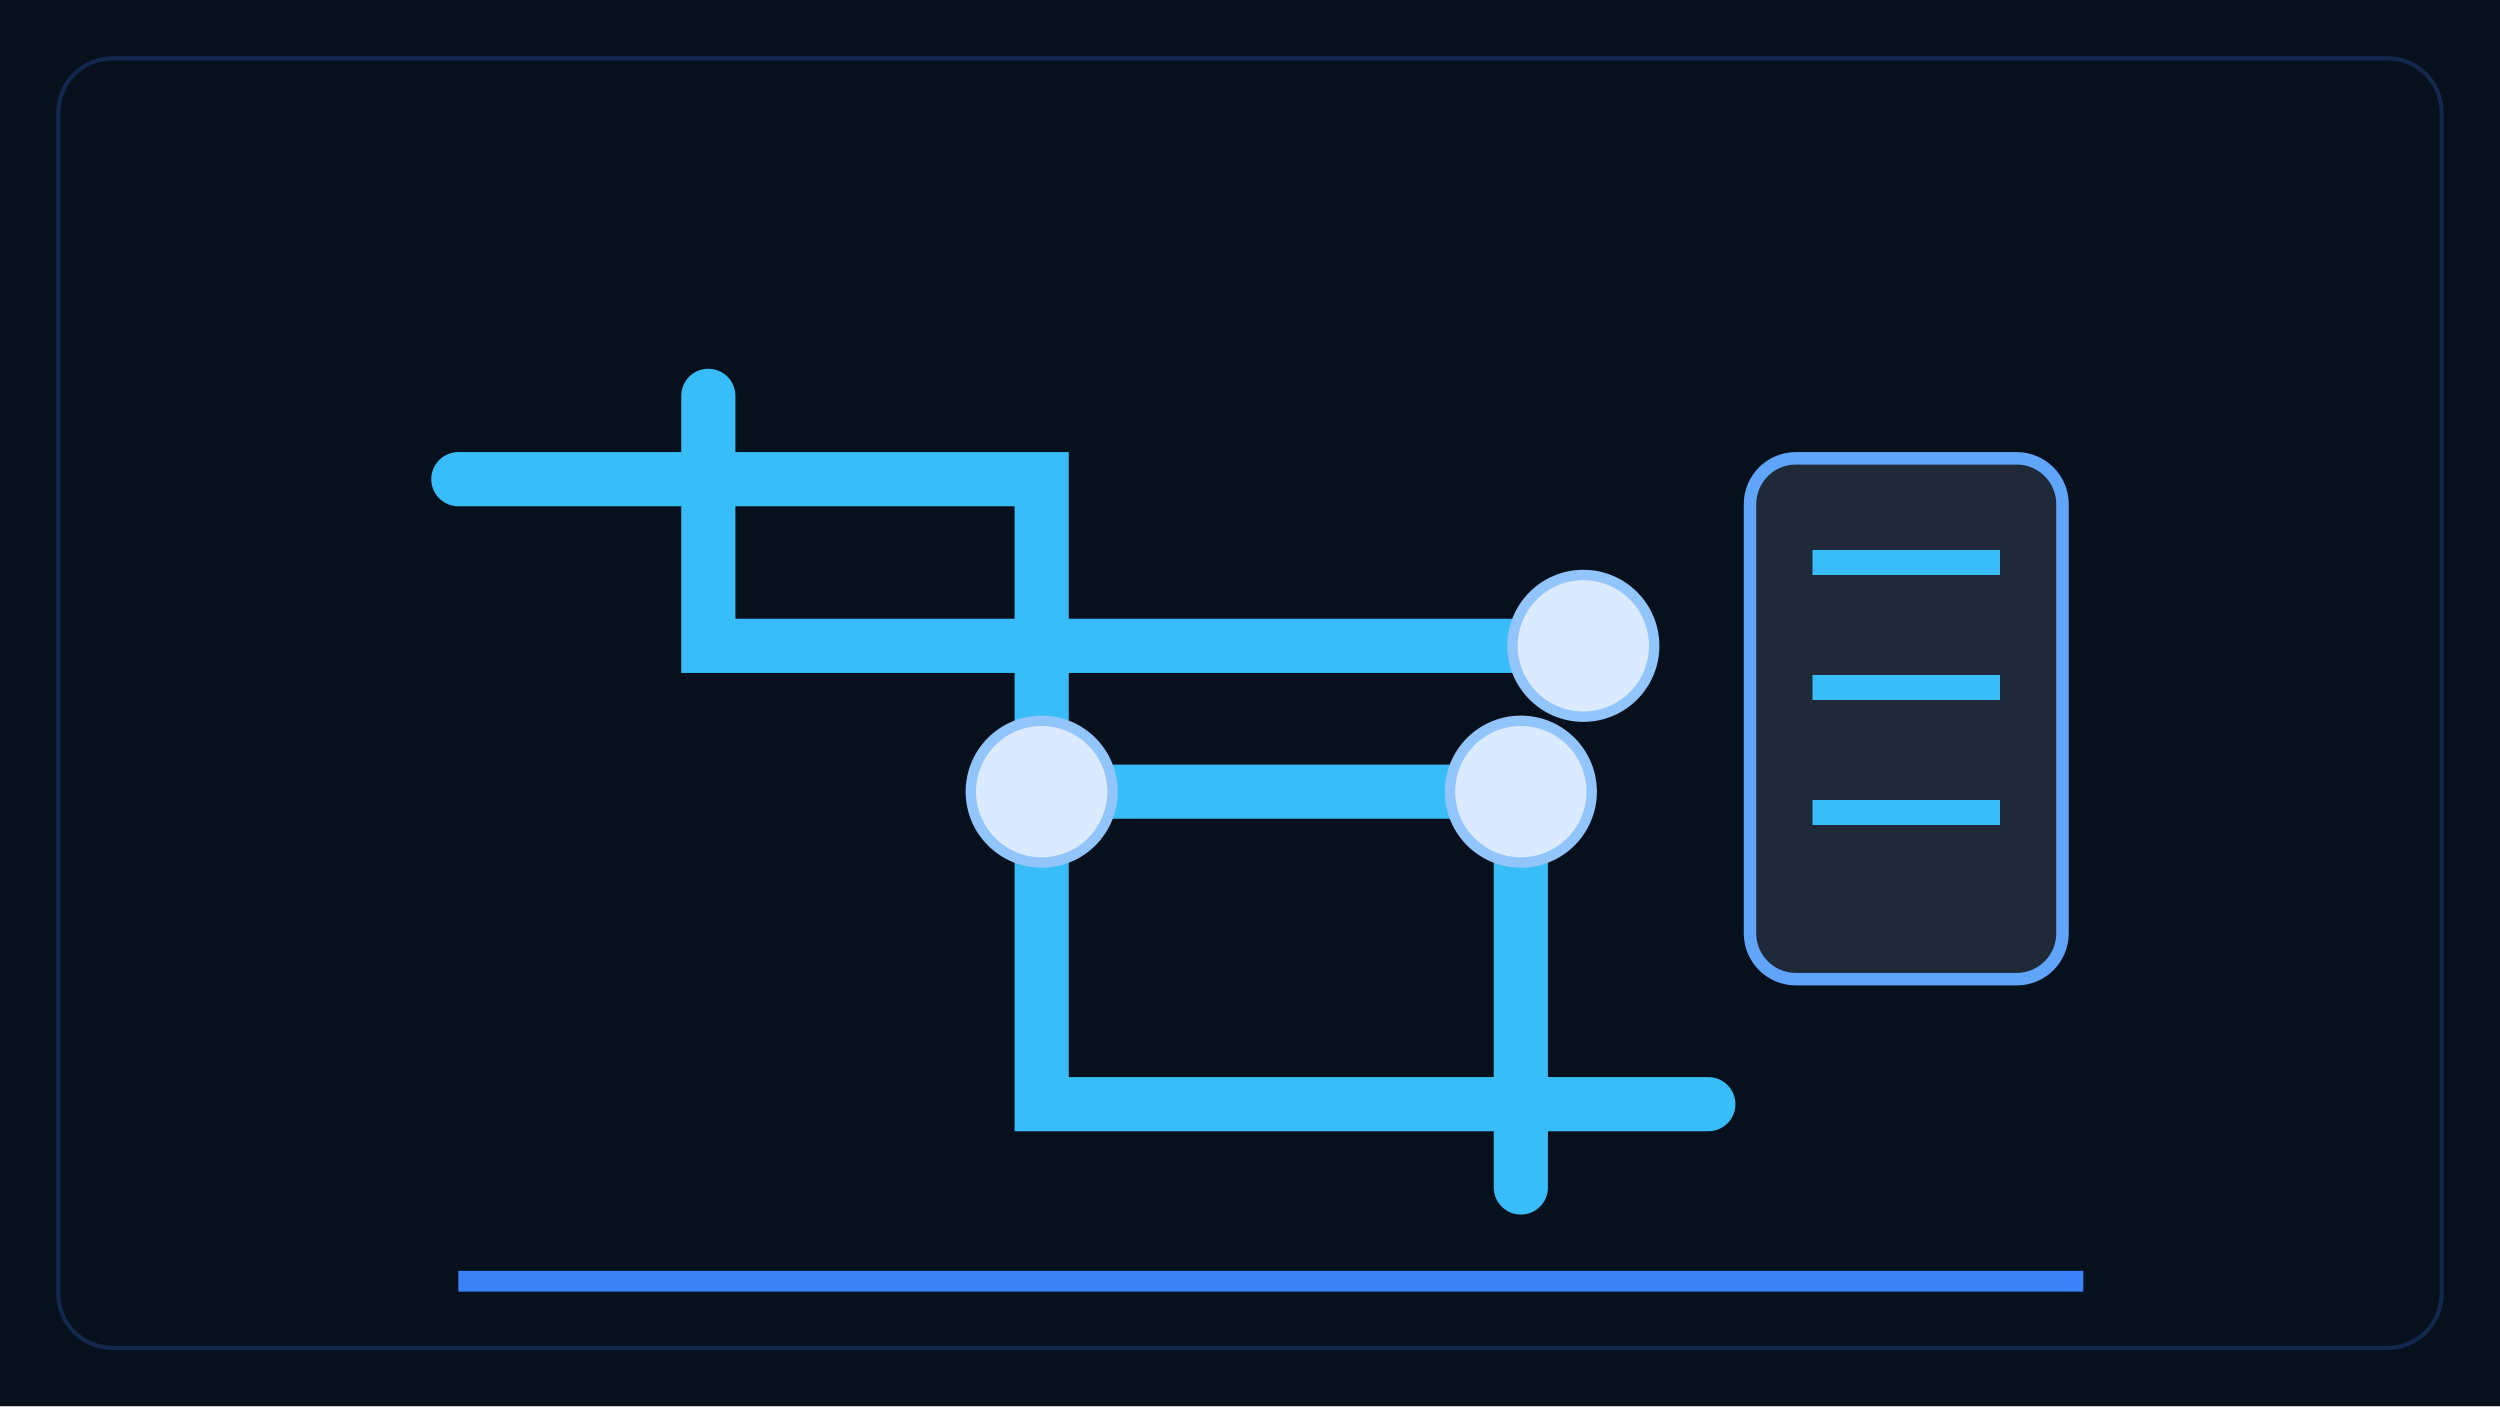
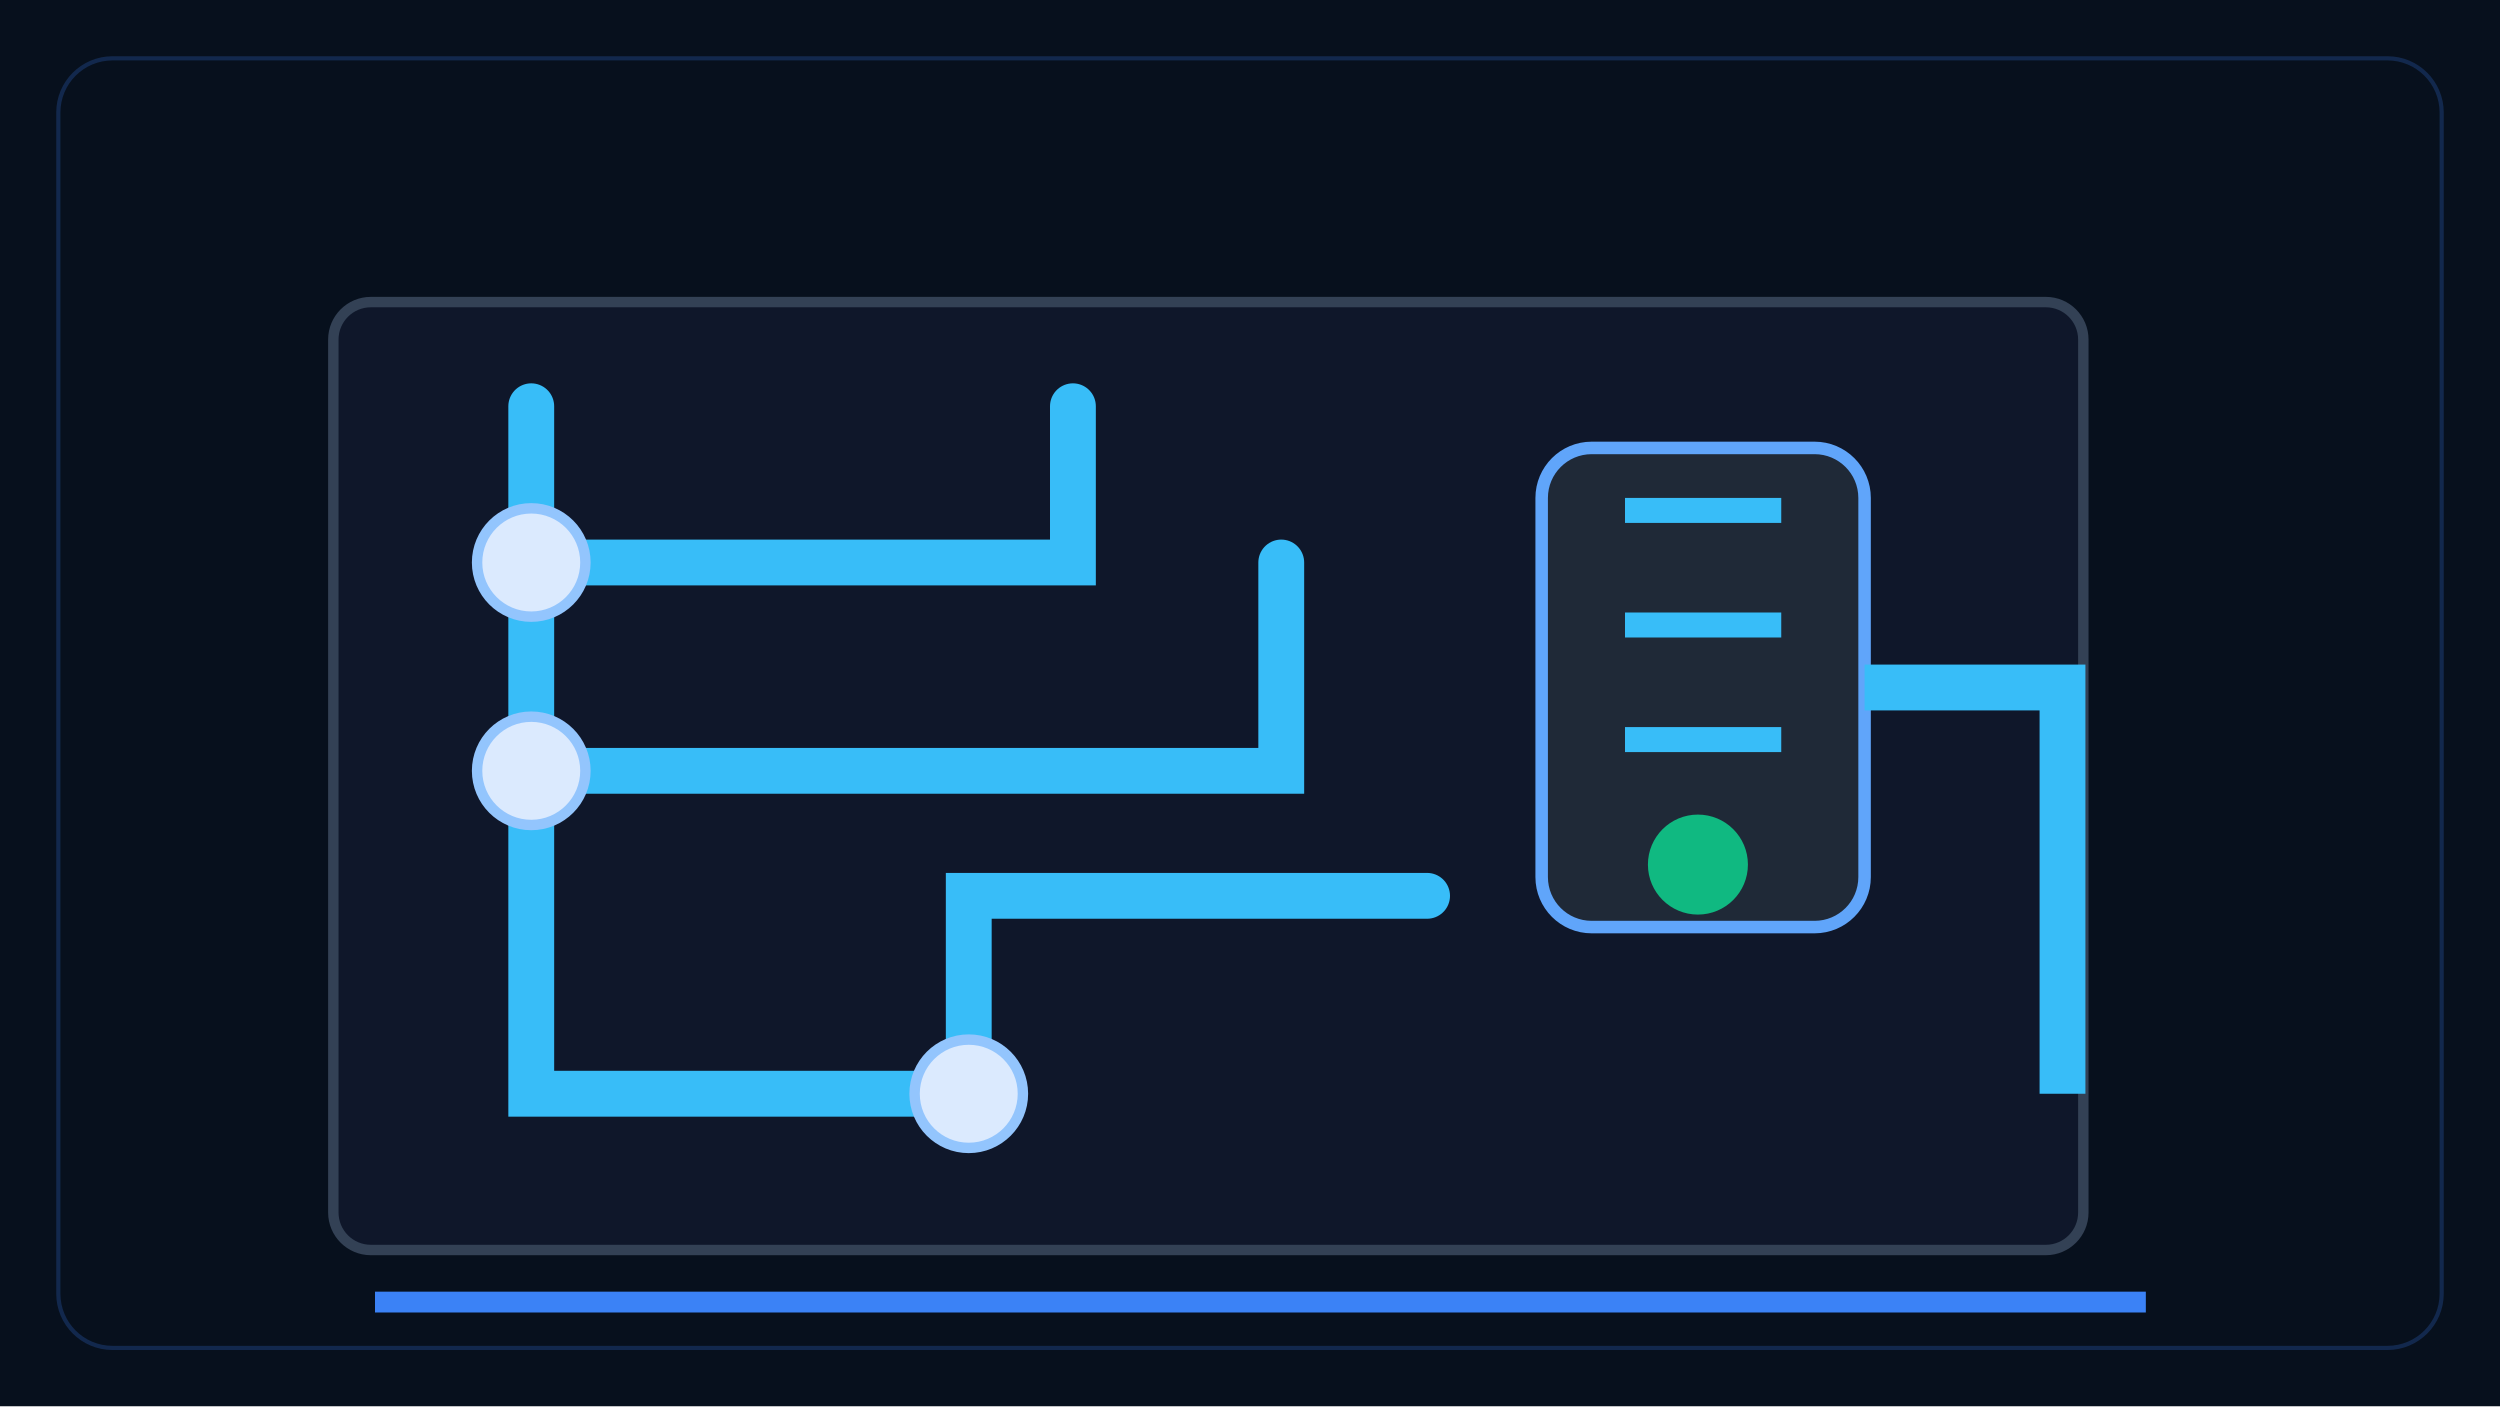
<svg xmlns="http://www.w3.org/2000/svg" viewBox="0 0 1200 675">
  <rect width="1200" height="675" fill="#07101d" />
-   <g transform="translate(120 110)">
-     <g stroke="#38bdf8" stroke-width="26" fill="none" stroke-linecap="round">
-       <path d="M100 120h280v150h230v190" />
-       <path d="M220 80v120h420" />
-       <path d="M380 270v150h320" />
+   <g transform="translate(90 85)">
+     <rect x="70" y="60" width="840" height="455" rx="18" fill="#0f172a" stroke="#334155" stroke-width="5" />
+     <g stroke="#38bdf8" stroke-width="22" fill="none" stroke-linecap="round">
+       <path d="M165 110v330h210" />
+       <path d="M165 185h260v-75" />
+       <path d="M165 285h360v-100" />
+       <path d="M375 440v-95h220" />
    </g>
    <g fill="#dbeafe" stroke="#93c5fd" stroke-width="5">
-       <circle cx="380" cy="270" r="34" />
-       <circle cx="610" cy="270" r="34" />
-       <circle cx="640" cy="200" r="34" />
+       <circle cx="165" cy="185" r="26" />
+       <circle cx="165" cy="285" r="26" />
+       <circle cx="375" cy="440" r="26" />
    </g>
-     <rect x="720" y="110" width="150" height="250" rx="22" fill="#1f2937" stroke="#60a5fa" stroke-width="6" />
-     <path d="M750 160h90M750 220h90M750 280h90" stroke="#38bdf8" stroke-width="12" />
-     <path d="M100 505h780" stroke="#3b82f6" stroke-width="10" />
+     <rect x="650" y="130" width="155" height="230" rx="24" fill="#1f2937" stroke="#60a5fa" stroke-width="6" />
+     <path d="M690 160h75M690 215h75M690 270h75" stroke="#38bdf8" stroke-width="12" />
+     <circle cx="725" cy="330" r="24" fill="#10b981" />
+     <path d="M805 245h95v195" stroke="#38bdf8" stroke-width="22" fill="none" />
+     <path d="M90 540h850" stroke="#3b82f6" stroke-width="10" />
  </g>
  <rect x="28" y="28" width="1144" height="619" rx="26" fill="none" stroke="#3b82f6" stroke-opacity=".22" stroke-width="2" />
</svg>
